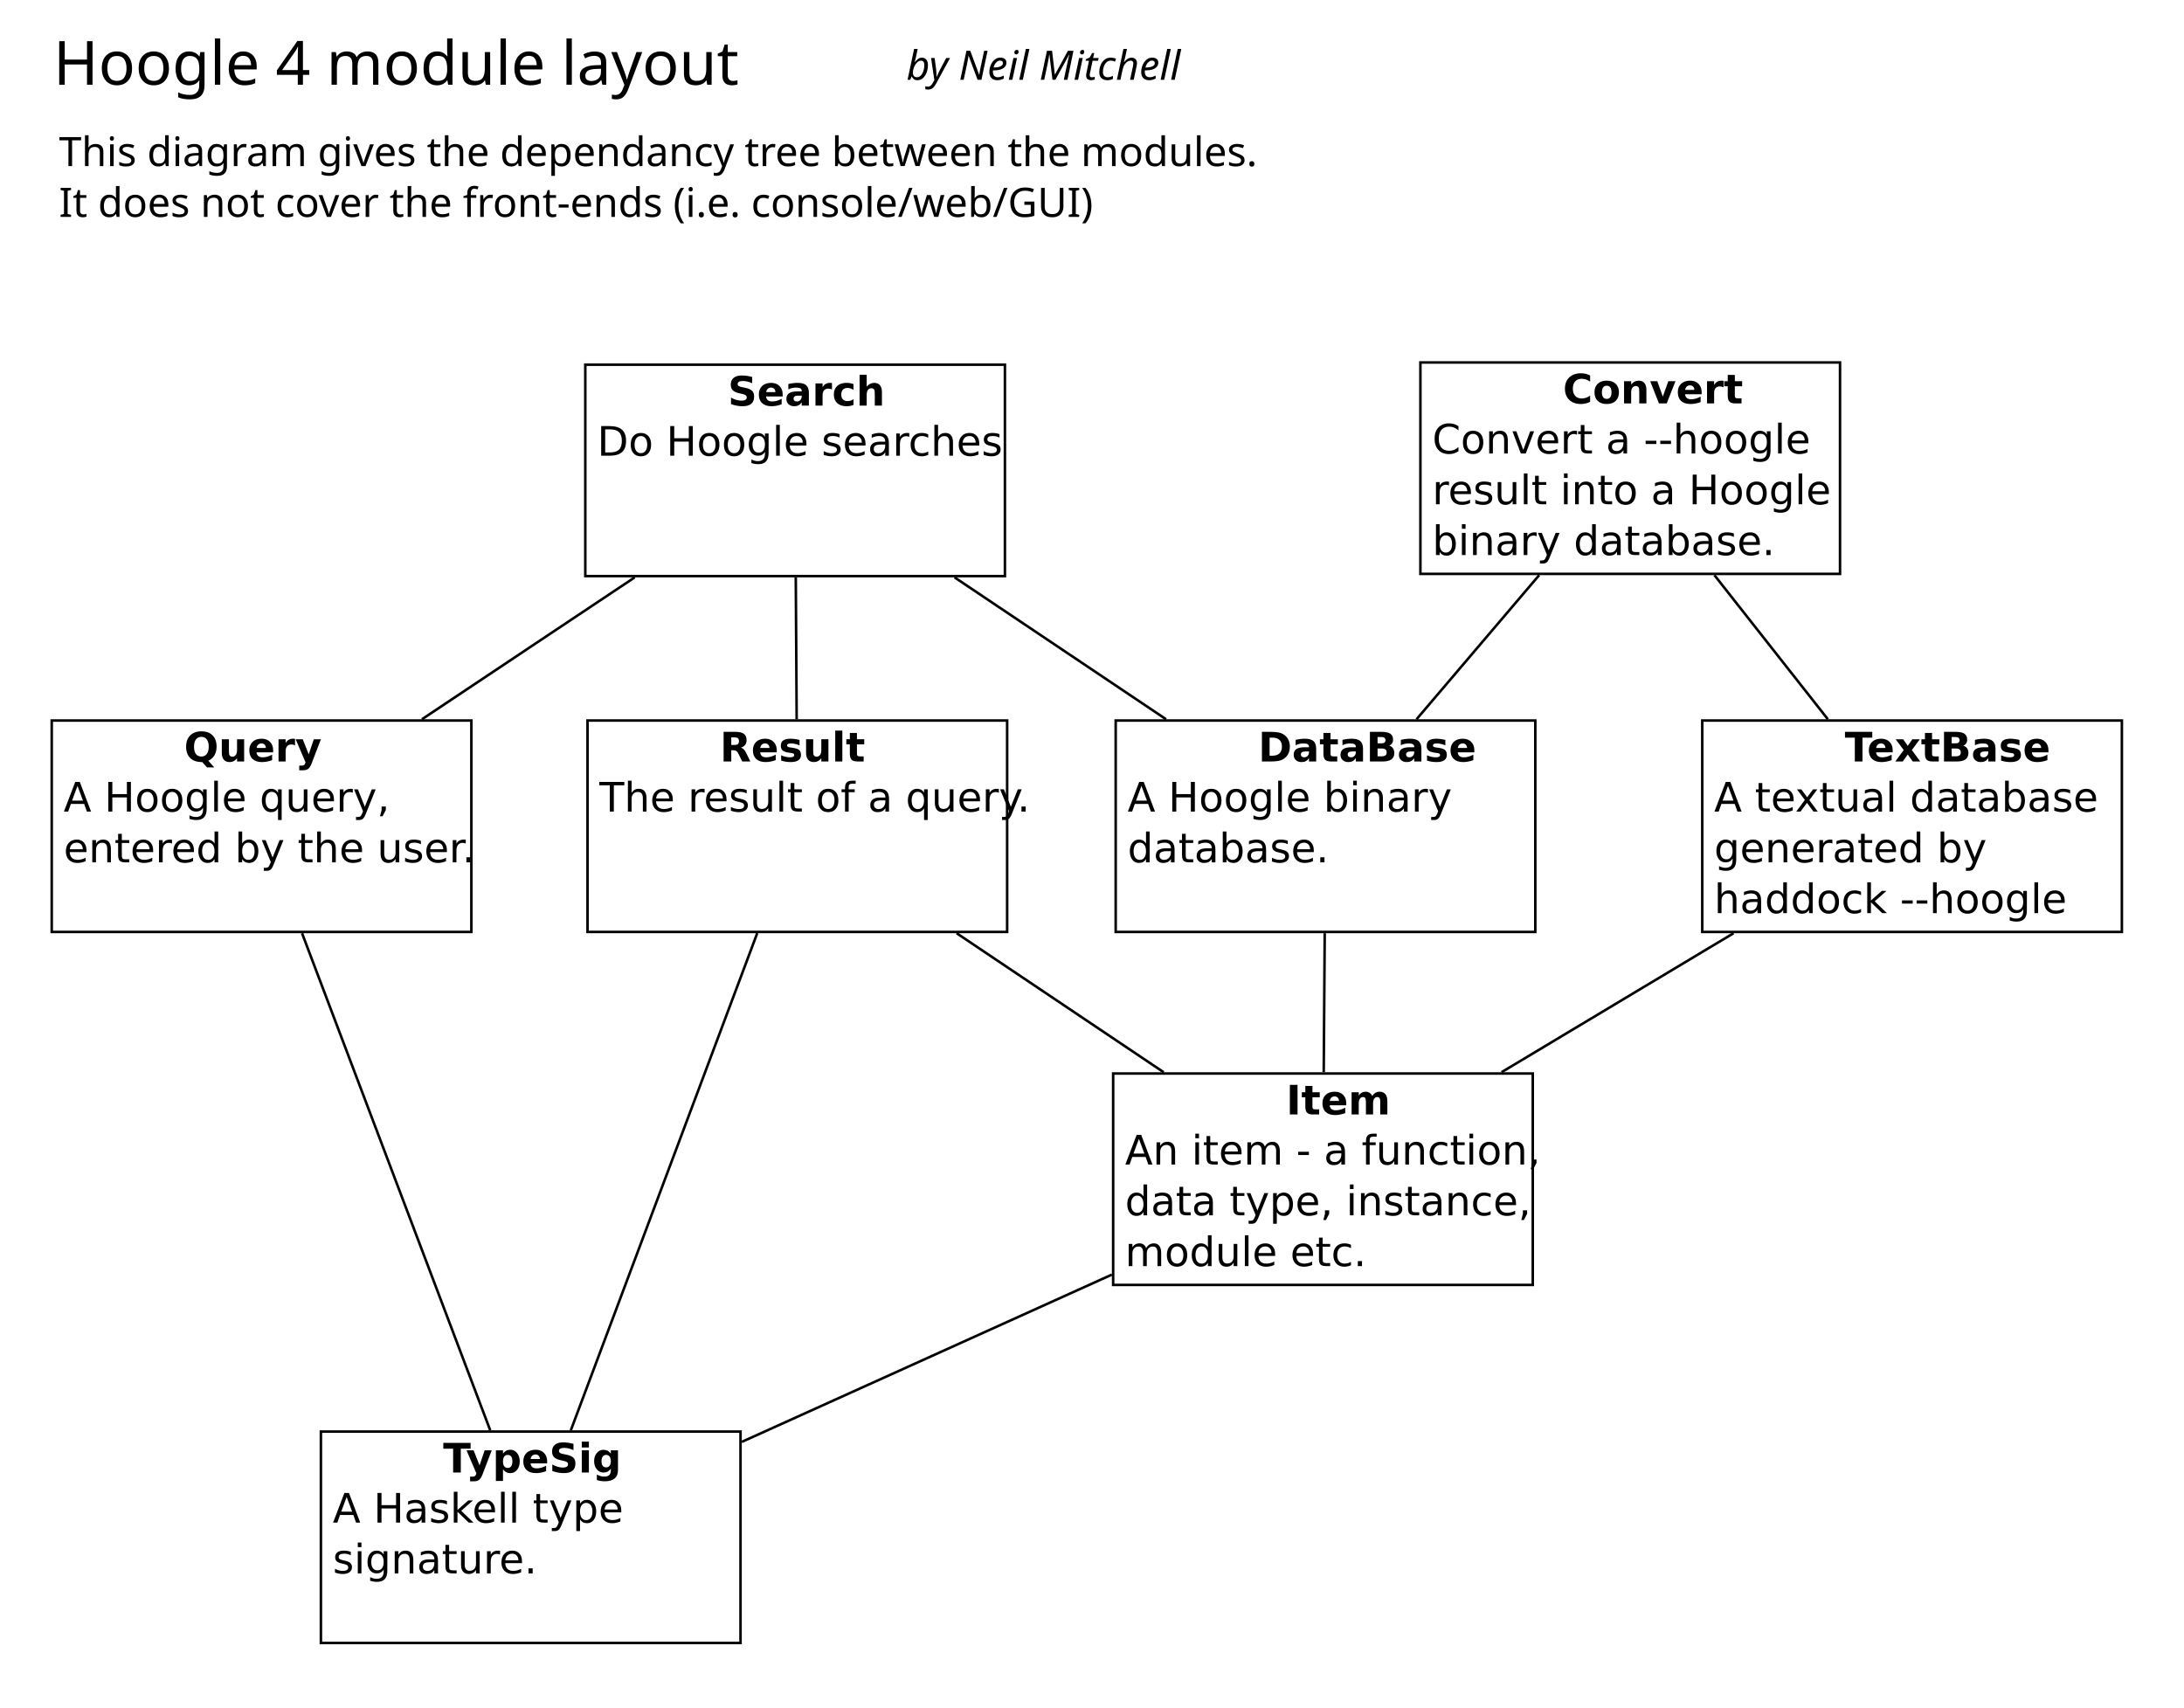
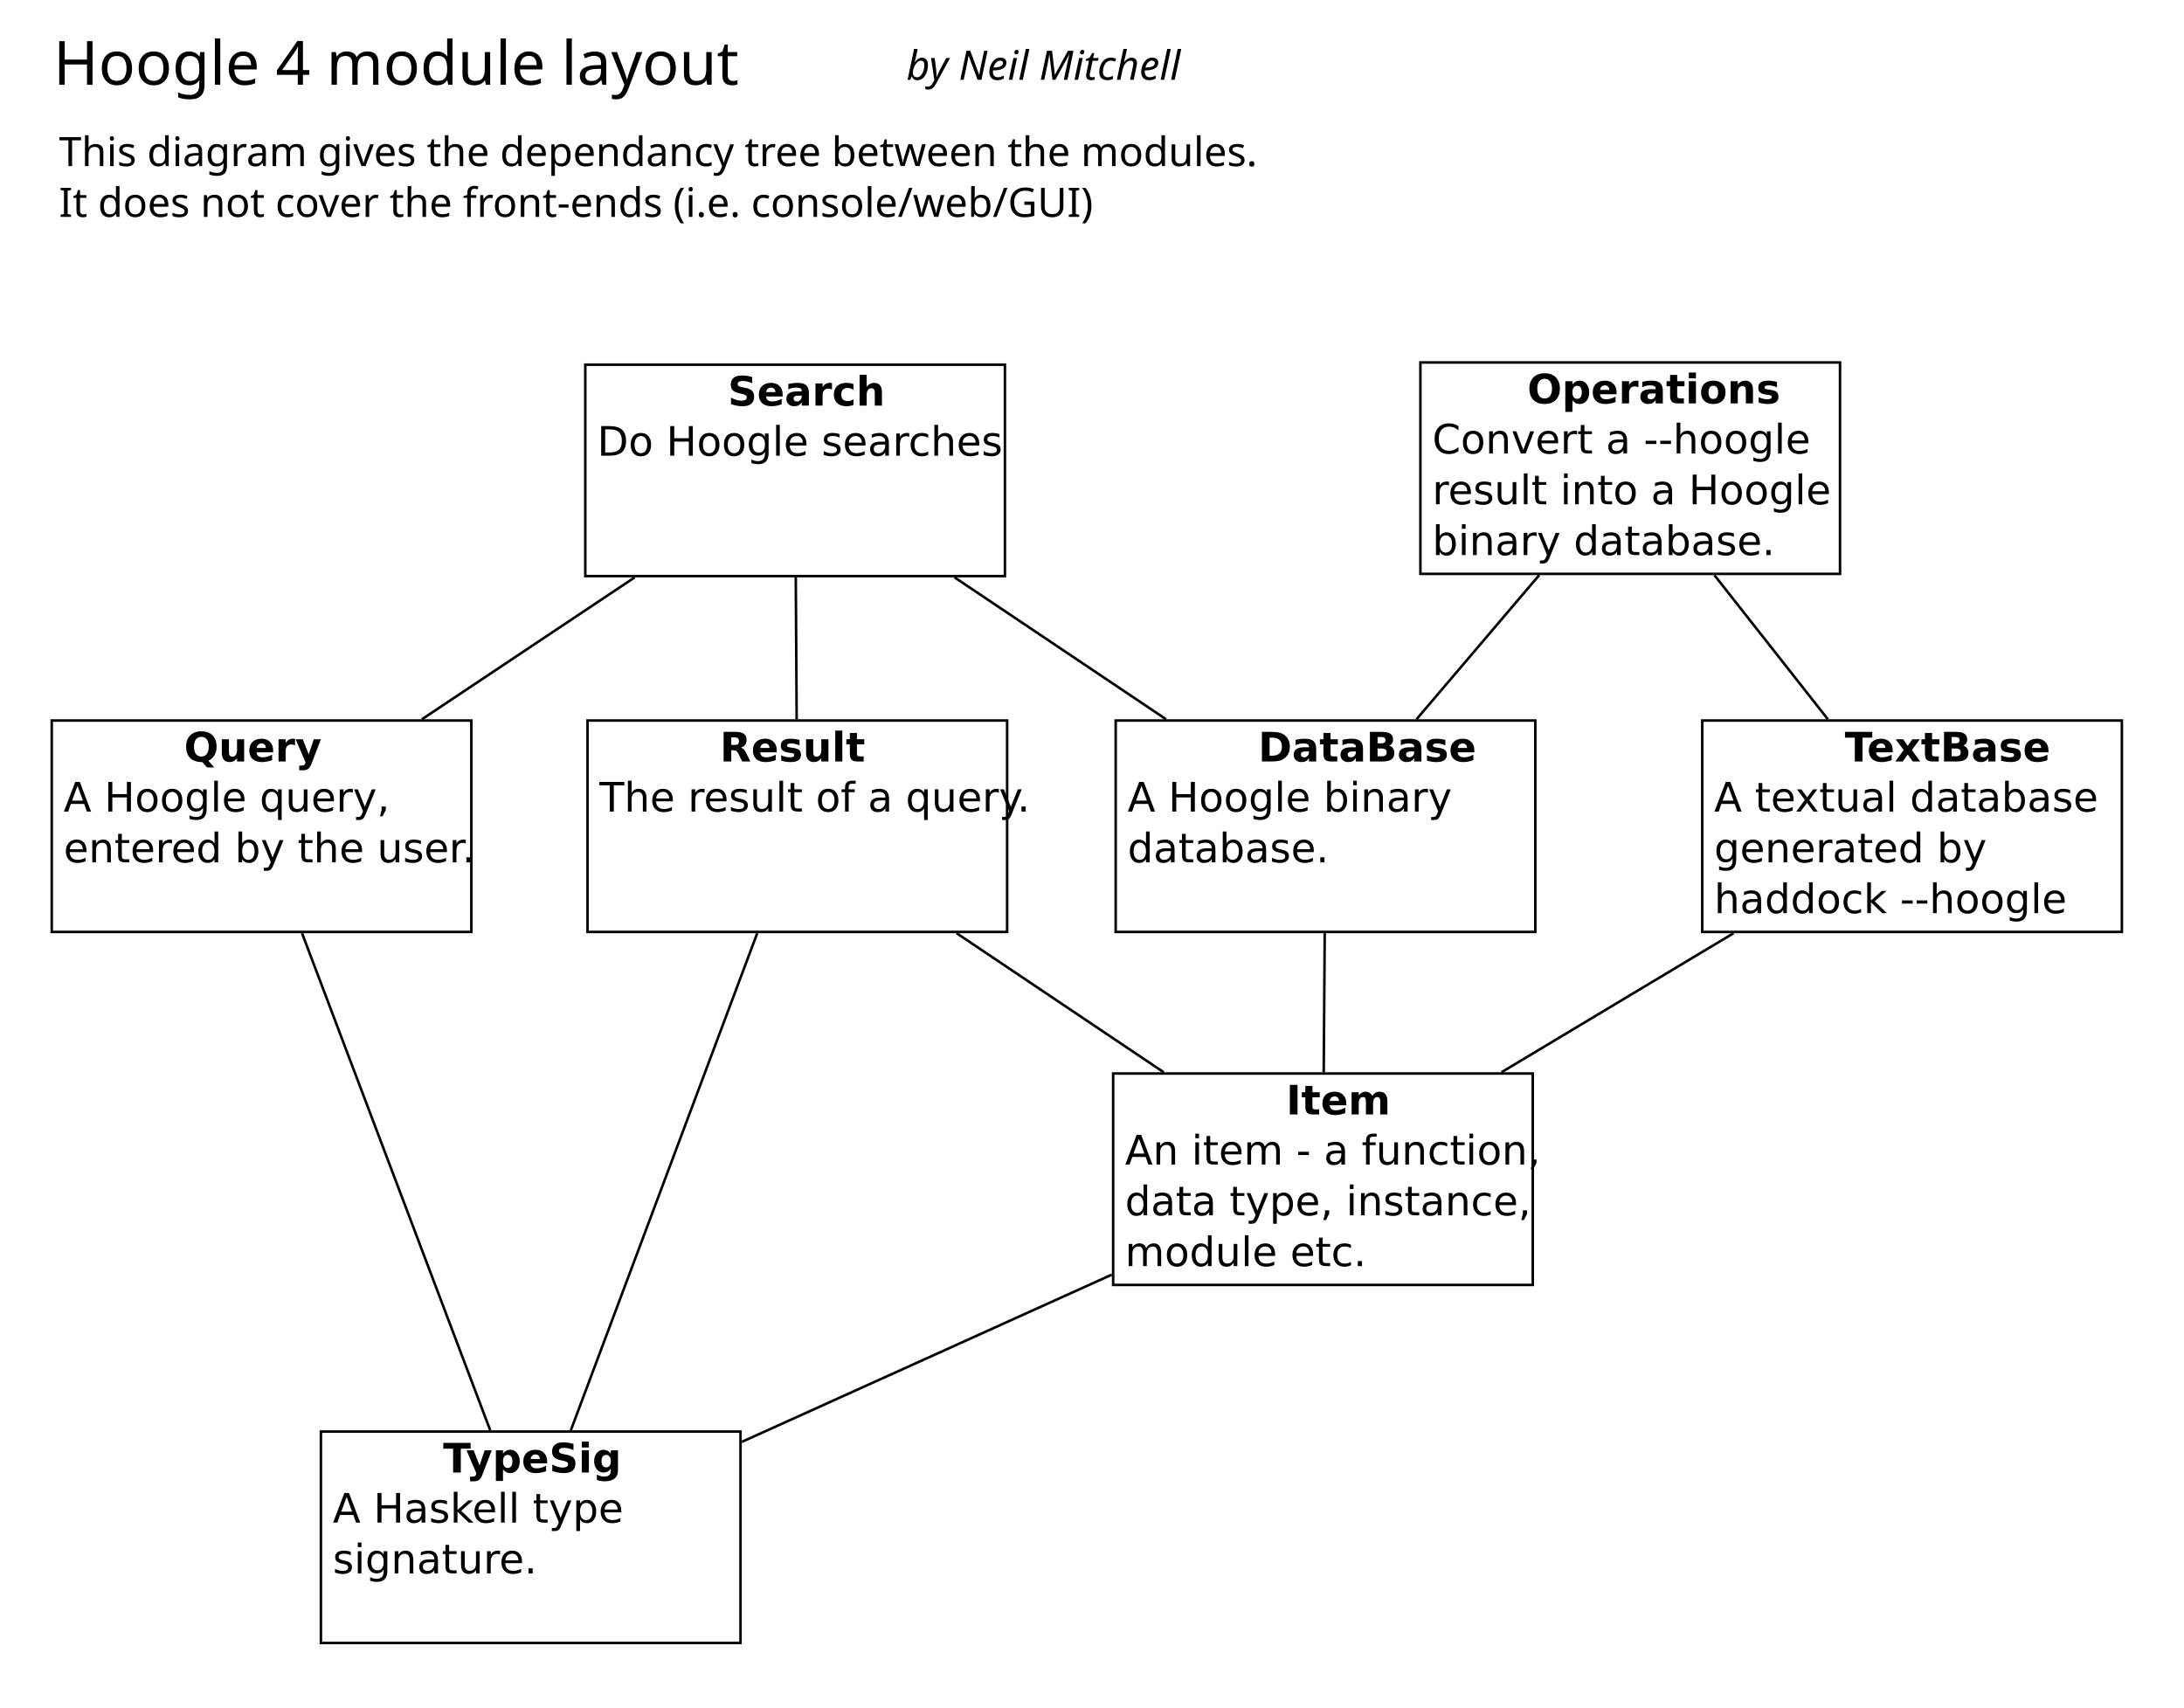
<svg xmlns="http://www.w3.org/2000/svg" width="860.09" height="672.36" id="svg2" version="1.0">
  <defs id="defs4" />
  <g id="layer1">
    <rect style="opacity:1;fill:none;stroke:#000000;stroke-width:1;stroke-miterlimit:4;stroke-dasharray:none;stroke-dashoffset:0;stroke-opacity:1" id="rect2160" width="165.253" height="83.253" x="230.5" y="143.609" />
    <text xml:space="preserve" style="font-size:24px;font-style:normal;font-weight:normal;fill:#000000;fill-opacity:1;stroke:none;stroke-width:1px;stroke-linecap:butt;stroke-linejoin:miter;stroke-opacity:1;font-family:sans" x="21" y="33.362" id="text3134">
      <tspan id="tspan3136" x="21" y="33.362">Hoogle 4 module layout</tspan>
    </text>
    <text xml:space="preserve" style="font-size:16px;font-style:italic;font-weight:normal;fill:#000000;fill-opacity:1;stroke:none;stroke-width:1px;stroke-linecap:butt;stroke-linejoin:miter;stroke-opacity:1;font-family:sans" x="356.957" y="31.427" id="text3138">
      <tspan id="tspan3140" x="356.957" y="31.427">by Neil Mitchell</tspan>
    </text>
    <text xml:space="preserve" style="font-size:16px;font-style:normal;font-weight:normal;fill:#000000;fill-opacity:1;stroke:none;stroke-width:1px;stroke-linecap:butt;stroke-linejoin:miter;stroke-opacity:1;font-family:sans" x="23.215" y="65.405" id="text3142">
      <tspan x="23.215" y="65.405" id="tspan3146">This diagram gives the dependancy tree between the modules.</tspan>
      <tspan x="23.215" y="85.405" id="tspan3156">It does not cover the front-ends (i.e. console/web/GUI)</tspan>
    </text>
    <text xml:space="preserve" style="font-size:16px;font-style:normal;font-weight:bold;fill:#000000;fill-opacity:1;stroke:none;stroke-width:1px;stroke-linecap:butt;stroke-linejoin:miter;stroke-opacity:1;font-family:Bitstream Vera Sans" x="286.627" y="159.736" id="text3150">
      <tspan id="tspan3152" x="286.627" y="159.736">Search</tspan>
      <tspan x="286.627" y="179.736" id="tspan3154" />
    </text>
    <text xml:space="preserve" style="font-size:16px;font-style:normal;font-weight:bold;fill:#000000;fill-opacity:1;stroke:none;stroke-width:1px;stroke-linecap:butt;stroke-linejoin:miter;stroke-opacity:1;font-family:Bitstream Vera Sans" x="235.177" y="179.458" id="text4131">
      <tspan x="235.177" y="179.458" id="tspan5106" style="font-weight:normal">Do Hoogle searches</tspan>
    </text>
    <rect style="opacity:1;fill:none;stroke:#000000;stroke-width:1;stroke-miterlimit:4;stroke-dasharray:none;stroke-dashoffset:0;stroke-opacity:1" id="rect5112" width="165.253" height="83.253" x="559.373" y="142.736" />
-     <text xml:space="preserve" style="font-size:16px;font-style:normal;font-weight:bold;fill:#000000;fill-opacity:1;stroke:none;stroke-width:1px;stroke-linecap:butt;stroke-linejoin:miter;stroke-opacity:1;font-family:Bitstream Vera Sans" x="615.5" y="158.862" id="text5114">
-       <tspan id="tspan5116" x="615.5" y="158.862">Convert</tspan>
-       <tspan x="615.5" y="178.862" id="tspan5118" />
+     <text xml:space="preserve" style="font-size:16px;font-style:normal;font-weight:bold;fill:#000000;fill-opacity:1;stroke:none;stroke-width:1px;stroke-linecap:butt;stroke-linejoin:miter;stroke-opacity:1;font-family:Bitstream Vera Sans" x="601.5" y="158.862" id="text5114">
+       <tspan x="601.5" y="158.862" id="tspan5118">Operations</tspan>
    </text>
    <text xml:space="preserve" style="font-size:16px;font-style:normal;font-weight:bold;fill:#000000;fill-opacity:1;stroke:none;stroke-width:1px;stroke-linecap:butt;stroke-linejoin:miter;stroke-opacity:1;font-family:Bitstream Vera Sans" x="564.051" y="178.585" id="text5120">
      <tspan x="564.051" y="178.585" id="tspan5122" style="font-weight:normal">Convert a --hoogle</tspan>
      <tspan x="564.051" y="198.585" style="font-weight:normal" id="tspan5124">result into a Hoogle</tspan>
      <tspan x="564.051" y="218.585" style="font-weight:normal" id="tspan5126">binary database.</tspan>
    </text>
    <rect style="opacity:1;fill:none;stroke:#000000;stroke-width:1;stroke-miterlimit:4;stroke-dasharray:none;stroke-dashoffset:0;stroke-opacity:1" id="rect5128" width="165.253" height="83.253" x="439.373" y="283.736" />
    <text xml:space="preserve" style="font-size:16px;font-style:normal;font-weight:bold;fill:#000000;fill-opacity:1;stroke:none;stroke-width:1px;stroke-linecap:butt;stroke-linejoin:miter;stroke-opacity:1;font-family:Bitstream Vera Sans" x="495.5" y="299.862" id="text5130">
      <tspan x="495.5" y="299.862" id="tspan5134">DataBase</tspan>
    </text>
    <text xml:space="preserve" style="font-size:16px;font-style:normal;font-weight:bold;fill:#000000;fill-opacity:1;stroke:none;stroke-width:1px;stroke-linecap:butt;stroke-linejoin:miter;stroke-opacity:1;font-family:Bitstream Vera Sans" x="444.051" y="319.585" id="text5136">
      <tspan x="444.051" y="319.585" style="font-weight:normal" id="tspan5142">A Hoogle binary</tspan>
      <tspan x="444.051" y="339.585" style="font-weight:normal" id="tspan5151">database.</tspan>
    </text>
    <rect style="opacity:1;fill:none;stroke:#000000;stroke-width:1;stroke-miterlimit:4;stroke-dasharray:none;stroke-dashoffset:0;stroke-opacity:1" id="rect5153" width="165.253" height="83.253" x="670.373" y="283.736" />
    <text xml:space="preserve" style="font-size:16px;font-style:normal;font-weight:bold;fill:#000000;fill-opacity:1;stroke:none;stroke-width:1px;stroke-linecap:butt;stroke-linejoin:miter;stroke-opacity:1;font-family:Bitstream Vera Sans" x="726.5" y="299.862" id="text5155">
      <tspan x="726.5" y="299.862" id="tspan5157">TextBase</tspan>
    </text>
    <text xml:space="preserve" style="font-size:16px;font-style:normal;font-weight:bold;fill:#000000;fill-opacity:1;stroke:none;stroke-width:1px;stroke-linecap:butt;stroke-linejoin:miter;stroke-opacity:1;font-family:Bitstream Vera Sans" x="675.051" y="319.585" id="text5159">
      <tspan x="675.051" y="319.585" style="font-weight:normal" id="tspan5163">A textual database</tspan>
      <tspan x="675.051" y="339.585" style="font-weight:normal" id="tspan5167">generated by</tspan>
      <tspan x="675.051" y="359.585" style="font-weight:normal" id="tspan5169">haddock --hoogle</tspan>
    </text>
    <rect style="opacity:1;fill:none;stroke:#000000;stroke-width:1;stroke-miterlimit:4;stroke-dasharray:none;stroke-dashoffset:0;stroke-opacity:1" id="rect5171" width="165.253" height="83.253" x="438.373" y="422.736" />
    <text xml:space="preserve" style="font-size:16px;font-style:normal;font-weight:bold;fill:#000000;fill-opacity:1;stroke:none;stroke-width:1px;stroke-linecap:butt;stroke-linejoin:miter;stroke-opacity:1;font-family:Bitstream Vera Sans" x="506.5" y="438.862" id="text5173">
      <tspan x="506.5" y="438.862" id="tspan5175">Item</tspan>
    </text>
    <text xml:space="preserve" style="font-size:16px;font-style:normal;font-weight:bold;fill:#000000;fill-opacity:1;stroke:none;stroke-width:1px;stroke-linecap:butt;stroke-linejoin:miter;stroke-opacity:1;font-family:Bitstream Vera Sans" x="443.051" y="458.585" id="text5177">
      <tspan x="443.051" y="458.585" style="font-weight:normal" id="tspan5181">An item - a function,</tspan>
      <tspan x="443.051" y="478.585" style="font-weight:normal" id="tspan5185">data type, instance,</tspan>
      <tspan x="443.051" y="498.585" style="font-weight:normal" id="tspan5187">module etc.</tspan>
    </text>
    <rect style="opacity:1;fill:none;stroke:#000000;stroke-width:1;stroke-miterlimit:4;stroke-dasharray:none;stroke-dashoffset:0;stroke-opacity:1" id="rect5189" width="165.253" height="83.253" x="126.373" y="563.736" />
    <text xml:space="preserve" style="font-size:16px;font-style:normal;font-weight:bold;fill:#000000;fill-opacity:1;stroke:none;stroke-width:1px;stroke-linecap:butt;stroke-linejoin:miter;stroke-opacity:1;font-family:Bitstream Vera Sans" x="174.5" y="579.862" id="text5191">
      <tspan x="174.5" y="579.862" id="tspan5193">TypeSig</tspan>
    </text>
    <text xml:space="preserve" style="font-size:16px;font-style:normal;font-weight:bold;fill:#000000;fill-opacity:1;stroke:none;stroke-width:1px;stroke-linecap:butt;stroke-linejoin:miter;stroke-opacity:1;font-family:Bitstream Vera Sans" x="131.051" y="599.585" id="text5195">
      <tspan x="131.051" y="599.585" style="font-weight:normal" id="tspan5201">A Haskell type</tspan>
      <tspan x="131.051" y="619.585" style="font-weight:normal" id="tspan5208">signature.</tspan>
    </text>
    <rect style="opacity:1;fill:none;stroke:#000000;stroke-width:1;stroke-miterlimit:4;stroke-dasharray:none;stroke-dashoffset:0;stroke-opacity:1" id="rect5210" width="165.253" height="83.253" x="20.373" y="283.736" />
    <text xml:space="preserve" style="font-size:16px;font-style:normal;font-weight:bold;fill:#000000;fill-opacity:1;stroke:none;stroke-width:1px;stroke-linecap:butt;stroke-linejoin:miter;stroke-opacity:1;font-family:Bitstream Vera Sans" x="72.5" y="299.862" id="text5212">
      <tspan x="72.5" y="299.862" id="tspan5214">Query</tspan>
    </text>
    <text xml:space="preserve" style="font-size:16px;font-style:normal;font-weight:bold;fill:#000000;fill-opacity:1;stroke:none;stroke-width:1px;stroke-linecap:butt;stroke-linejoin:miter;stroke-opacity:1;font-family:Bitstream Vera Sans" x="25.051" y="319.585" id="text5216">
      <tspan x="25.051" y="319.585" style="font-weight:normal" id="tspan5222">A Hoogle query,</tspan>
      <tspan x="25.051" y="339.585" style="font-weight:normal" id="tspan5229">entered by the user.</tspan>
    </text>
    <path style="fill:none;fill-rule:evenodd;stroke:#000000;stroke-width:1px;stroke-linecap:butt;stroke-linejoin:miter;stroke-opacity:1" d="M 166.171,283.236 L 249.956,227.362" id="path5233" />
    <path style="fill:none;fill-rule:evenodd;stroke:#000000;stroke-width:1px;stroke-linecap:butt;stroke-linejoin:miter;stroke-opacity:1" d="M 557.852,283.236 L 606.148,226.489" id="path5235" />
    <path style="fill:none;fill-rule:evenodd;stroke:#000000;stroke-width:1px;stroke-linecap:butt;stroke-linejoin:miter;stroke-opacity:1" d="M 675.164,226.489 L 719.836,283.236" id="path5237" />
    <path style="fill:none;fill-rule:evenodd;stroke:#000000;stroke-width:1px;stroke-linecap:butt;stroke-linejoin:miter;stroke-opacity:1" d="M 521.697,367.489 L 521.303,422.236" id="path5239" />
    <path style="fill:none;fill-rule:evenodd;stroke:#000000;stroke-width:1px;stroke-linecap:butt;stroke-linejoin:miter;stroke-opacity:1" d="M 437.873,501.929 L 292.127,567.795" id="path5241" />
    <path style="fill:none;fill-rule:evenodd;stroke:#000000;stroke-width:1px;stroke-linecap:butt;stroke-linejoin:miter;stroke-opacity:1" d="M 118.948,367.489 L 193.052,563.236" id="path5243" />
    <path style="fill:none;fill-rule:evenodd;stroke:#000000;stroke-width:1px;stroke-linecap:butt;stroke-linejoin:miter;stroke-opacity:1" d="M 375.921,227.362 L 459.206,283.236" id="path5245" />
    <rect style="opacity:1;fill:none;stroke:#000000;stroke-width:1;stroke-miterlimit:4;stroke-dasharray:none;stroke-dashoffset:0;stroke-opacity:1" id="rect2217" width="165.253" height="83.253" x="231.373" y="283.733" />
    <text xml:space="preserve" style="font-size:16px;font-style:normal;font-weight:bold;fill:#000000;fill-opacity:1;stroke:none;stroke-width:1px;stroke-linecap:butt;stroke-linejoin:miter;stroke-opacity:1;font-family:Bitstream Vera Sans" x="283.5" y="299.86" id="text2219">
      <tspan x="283.5" y="299.86" id="tspan2221">Result</tspan>
    </text>
    <text xml:space="preserve" style="font-size:16px;font-style:normal;font-weight:bold;fill:#000000;fill-opacity:1;stroke:none;stroke-width:1px;stroke-linecap:butt;stroke-linejoin:miter;stroke-opacity:1;font-family:Bitstream Vera Sans" x="236.051" y="319.583" id="text2223">
      <tspan x="236.051" y="319.583" style="font-weight:normal" id="tspan2227">The result of a query.</tspan>
    </text>
    <path style="fill:none;fill-rule:evenodd;stroke:#000000;stroke-width:1px;stroke-linecap:butt;stroke-linejoin:miter;stroke-opacity:1" d="M 313.389,227.362 L 313.737,283.233" id="path2231" />
    <path style="fill:none;fill-rule:evenodd;stroke:#000000;stroke-width:1px;stroke-linecap:butt;stroke-linejoin:miter;stroke-opacity:1" d="M 376.734,367.487 L 458.266,422.236" id="path2233" />
    <path style="fill:none;fill-rule:evenodd;stroke:#000000;stroke-width:1px;stroke-linecap:butt;stroke-linejoin:miter;stroke-opacity:1" d="M 298.203,367.487 L 224.797,563.236" id="path2235" />
    <path style="fill:none;fill-rule:evenodd;stroke:#000000;stroke-width:1px;stroke-linecap:butt;stroke-linejoin:miter;stroke-opacity:1" d="M 591.312,422.236 L 682.688,367.489" id="path2237" />
  </g>
</svg>
